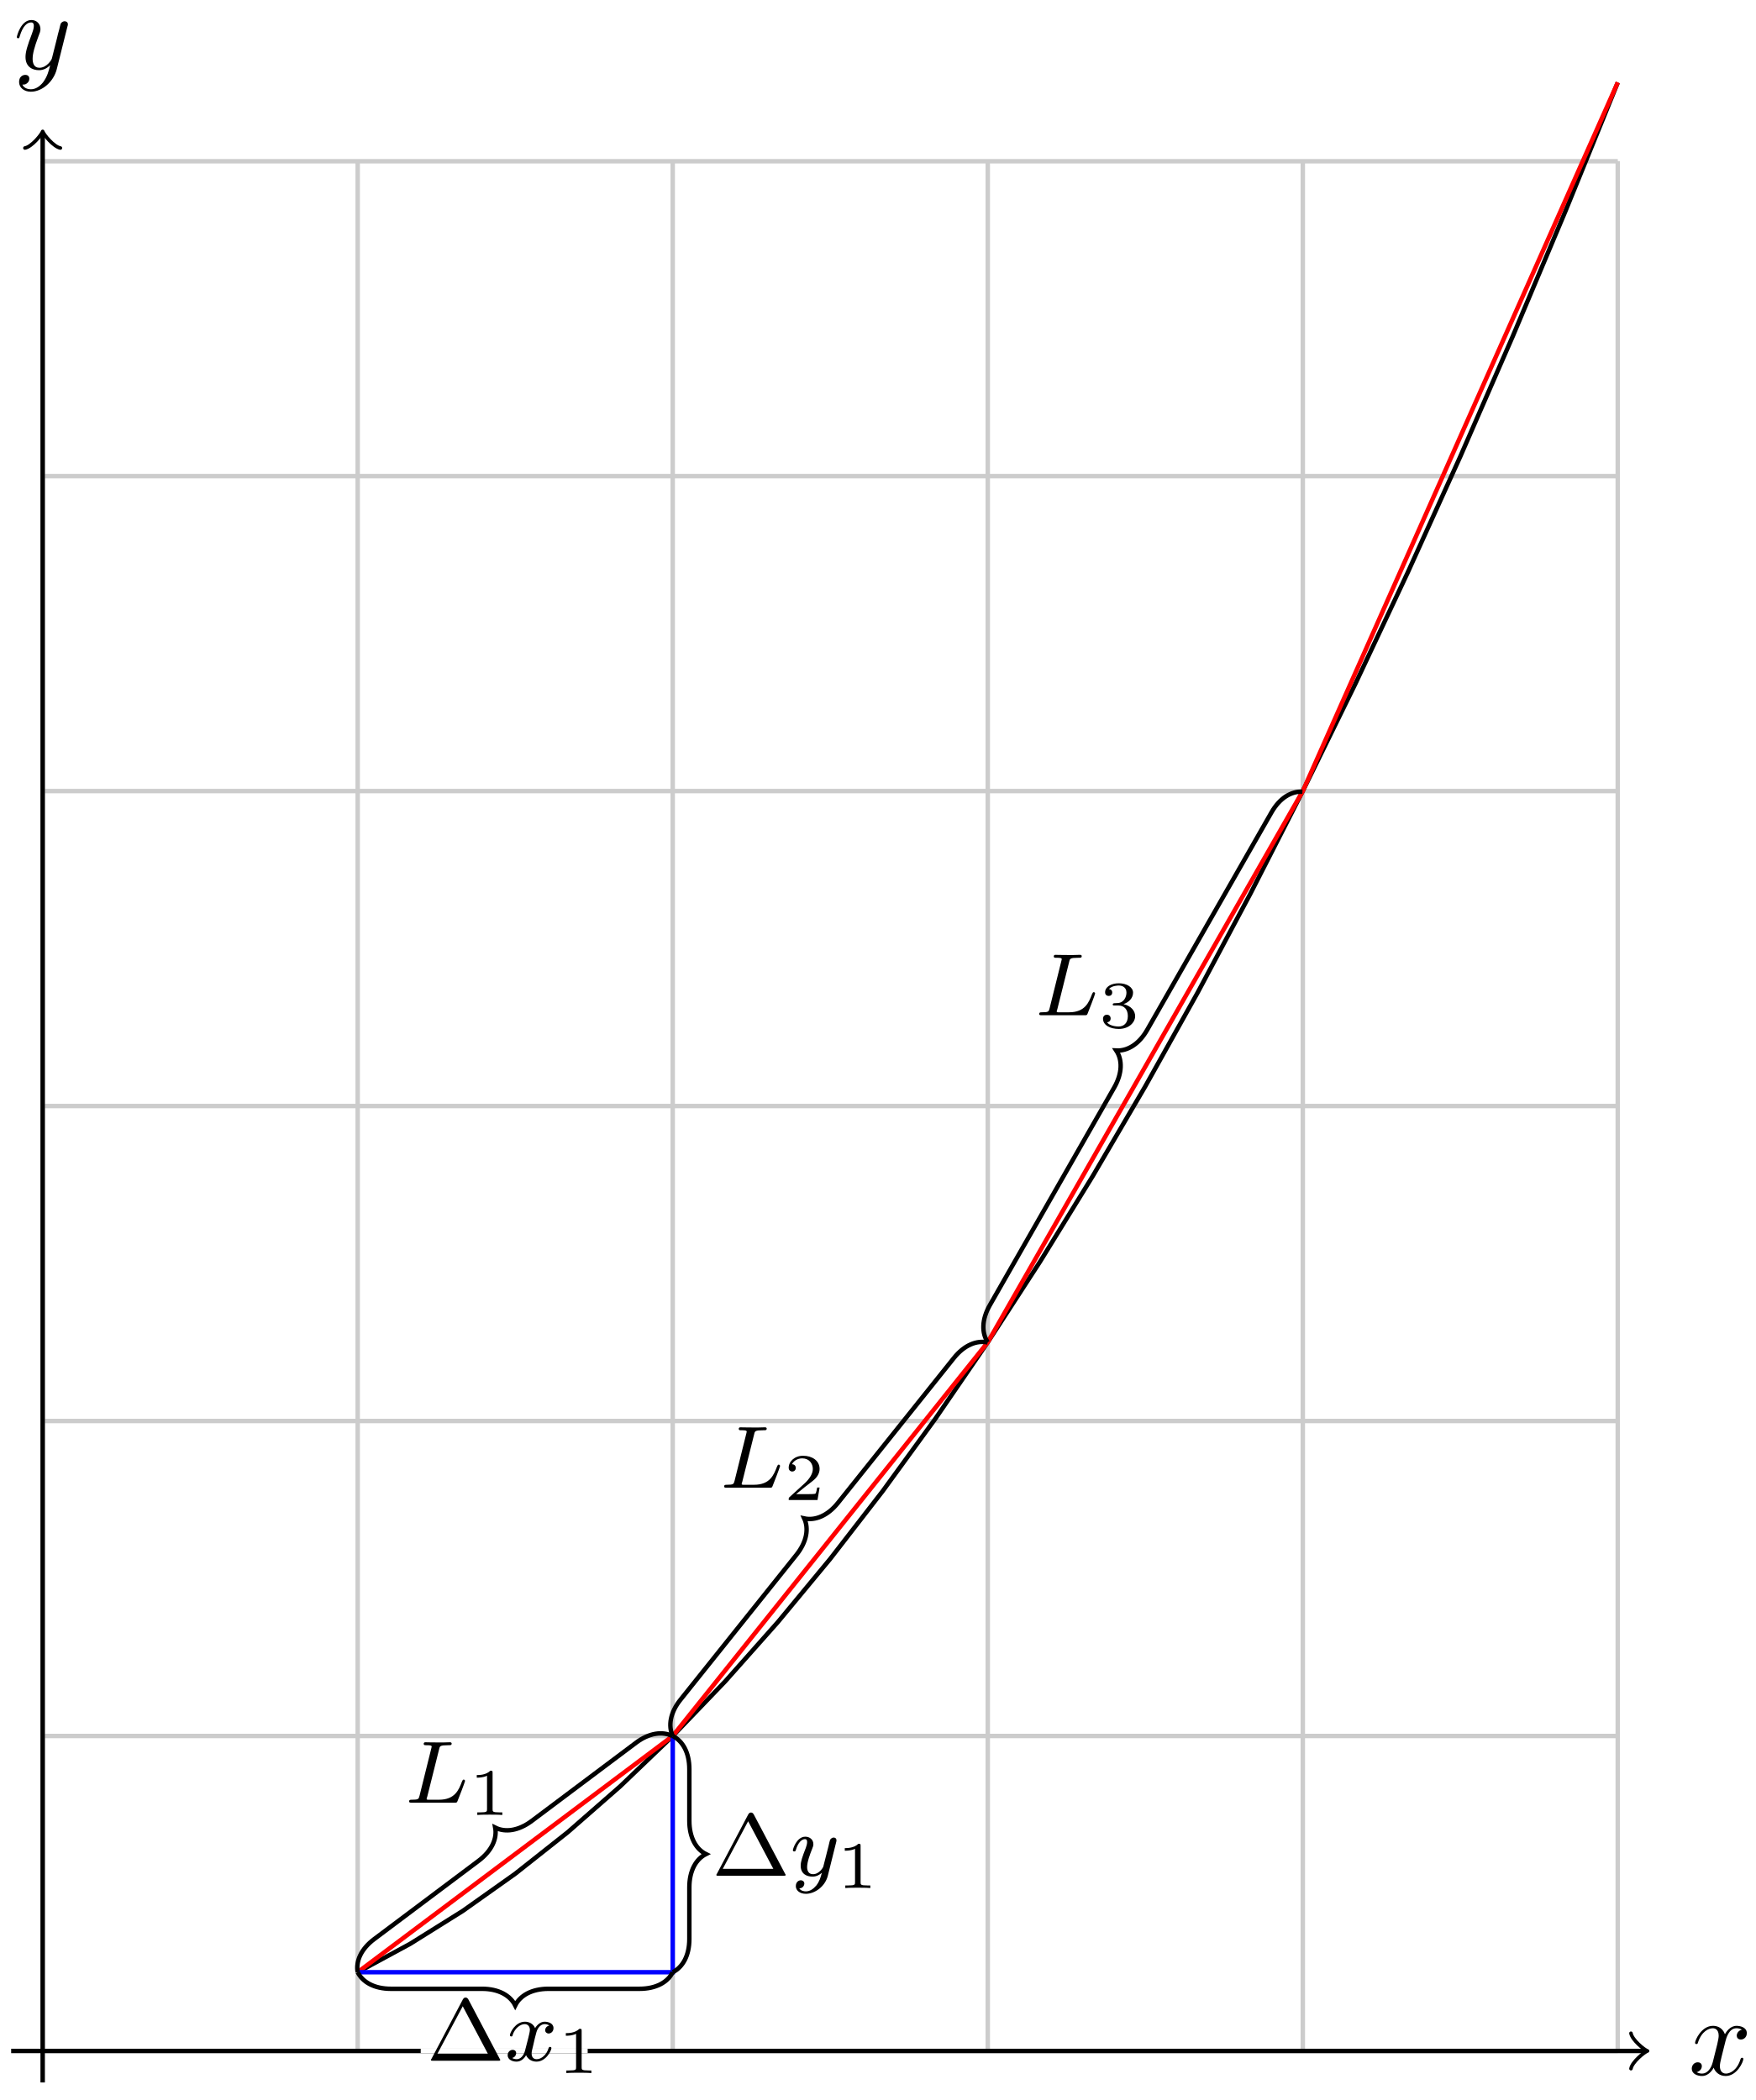
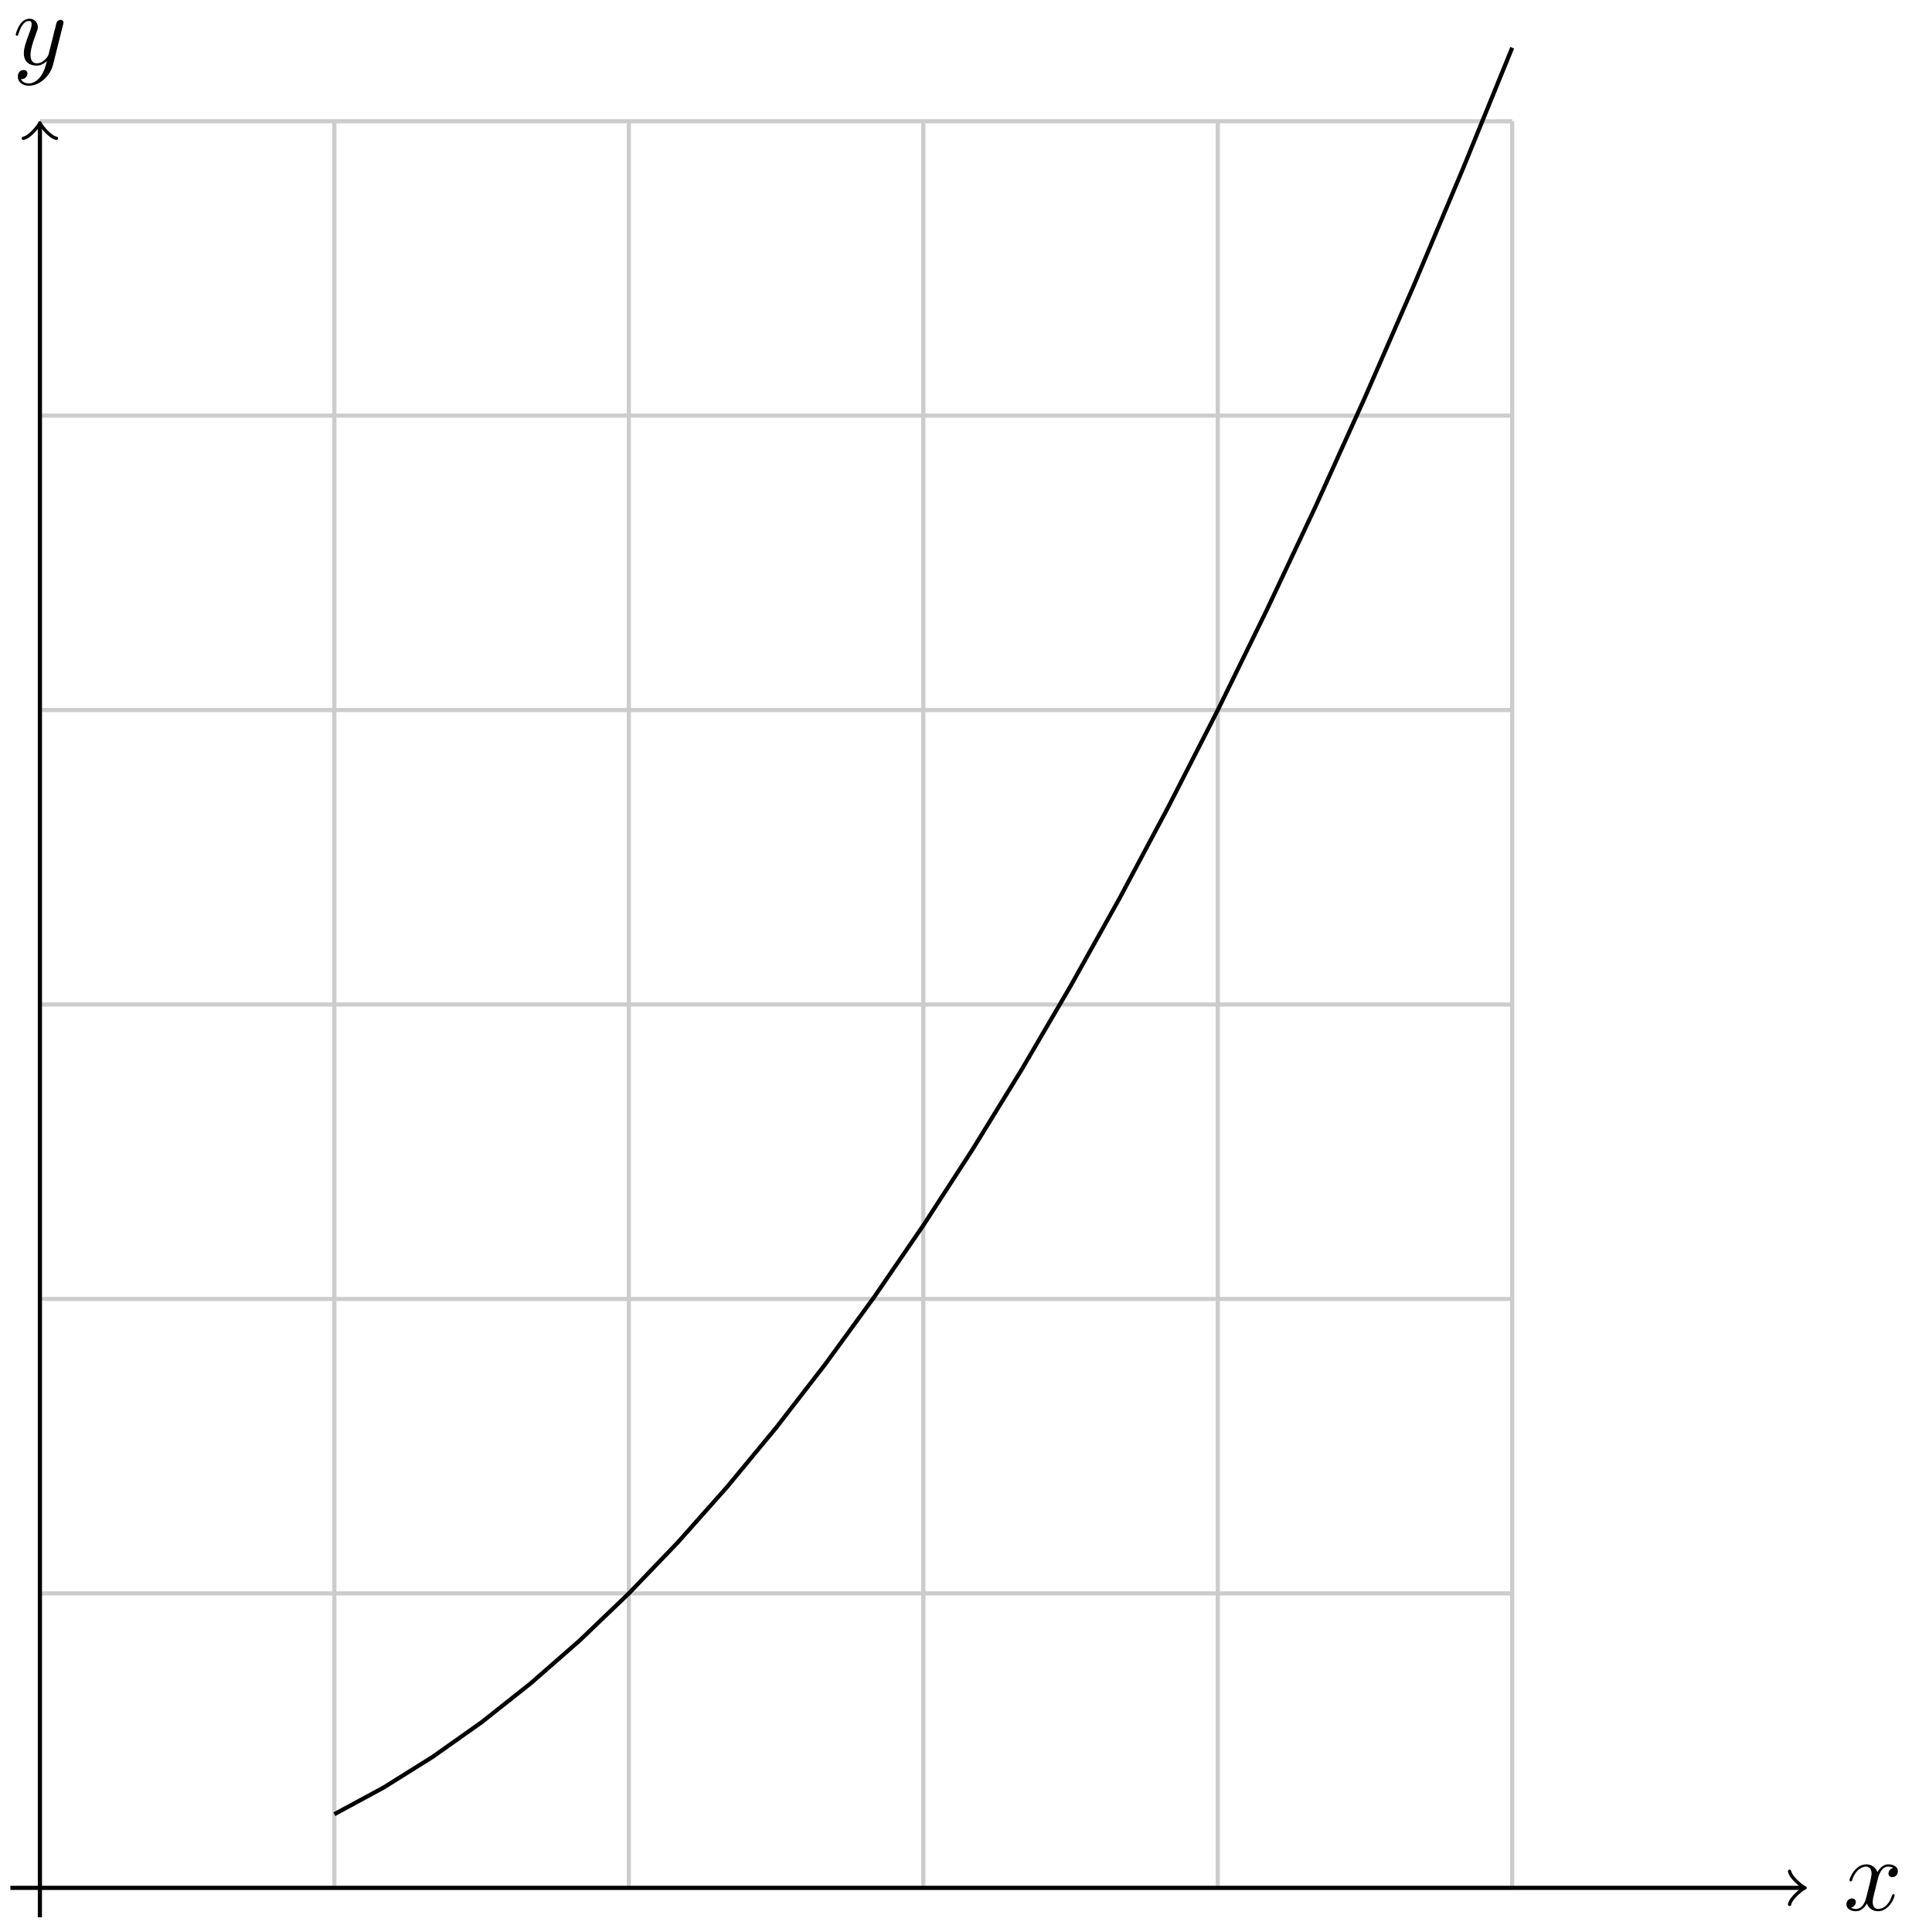
- <svg xmlns="http://www.w3.org/2000/svg" xmlns:xlink="http://www.w3.org/1999/xlink" width="158pt" height="189pt" viewBox="0 0 158 189" version="1.1">
+ <svg xmlns="http://www.w3.org/2000/svg" xmlns:xlink="http://www.w3.org/1999/xlink" width="184pt" height="186pt" viewBox="0 0 184 186" version="1.1">
  <defs>
    <g>
      <symbol overflow="visible" id="glyph0-0">
        <path style="stroke:none;" d="" />
      </symbol>
      <symbol overflow="visible" id="glyph0-1">
        <path style="stroke:none;" d="M 3.328 -3.016 C 3.391 -3.266 3.625 -4.188 4.312 -4.188 C 4.359 -4.188 4.609 -4.188 4.812 -4.062 C 4.531 -4 4.344 -3.766 4.344 -3.516 C 4.344 -3.359 4.453 -3.172 4.719 -3.172 C 4.938 -3.172 5.25 -3.344 5.25 -3.75 C 5.25 -4.266 4.672 -4.406 4.328 -4.406 C 3.75 -4.406 3.406 -3.875 3.281 -3.656 C 3.031 -4.312 2.5 -4.406 2.203 -4.406 C 1.172 -4.406 0.594 -3.125 0.594 -2.875 C 0.594 -2.766 0.703 -2.766 0.719 -2.766 C 0.797 -2.766 0.828 -2.797 0.844 -2.875 C 1.188 -3.938 1.844 -4.188 2.188 -4.188 C 2.375 -4.188 2.719 -4.094 2.719 -3.516 C 2.719 -3.203 2.547 -2.547 2.188 -1.141 C 2.031 -0.531 1.672 -0.109 1.234 -0.109 C 1.172 -0.109 0.953 -0.109 0.734 -0.234 C 0.984 -0.297 1.203 -0.5 1.203 -0.781 C 1.203 -1.047 0.984 -1.125 0.844 -1.125 C 0.531 -1.125 0.297 -0.875 0.297 -0.547 C 0.297 -0.094 0.781 0.109 1.219 0.109 C 1.891 0.109 2.25 -0.594 2.266 -0.641 C 2.391 -0.281 2.75 0.109 3.344 0.109 C 4.375 0.109 4.938 -1.172 4.938 -1.422 C 4.938 -1.531 4.859 -1.531 4.828 -1.531 C 4.734 -1.531 4.719 -1.484 4.688 -1.422 C 4.359 -0.344 3.688 -0.109 3.375 -0.109 C 2.984 -0.109 2.828 -0.422 2.828 -0.766 C 2.828 -0.984 2.875 -1.203 2.984 -1.641 Z M 3.328 -3.016 " />
      </symbol>
      <symbol overflow="visible" id="glyph0-2">
        <path style="stroke:none;" d="M 4.844 -3.797 C 4.891 -3.938 4.891 -3.953 4.891 -4.031 C 4.891 -4.203 4.75 -4.297 4.594 -4.297 C 4.5 -4.297 4.344 -4.234 4.25 -4.094 C 4.234 -4.031 4.141 -3.734 4.109 -3.547 C 4.031 -3.297 3.969 -3.016 3.906 -2.75 L 3.453 -0.953 C 3.422 -0.812 2.984 -0.109 2.328 -0.109 C 1.828 -0.109 1.719 -0.547 1.719 -0.922 C 1.719 -1.375 1.891 -2 2.219 -2.875 C 2.375 -3.281 2.422 -3.391 2.422 -3.594 C 2.422 -4.031 2.109 -4.406 1.609 -4.406 C 0.656 -4.406 0.297 -2.953 0.297 -2.875 C 0.297 -2.766 0.391 -2.766 0.406 -2.766 C 0.516 -2.766 0.516 -2.797 0.562 -2.953 C 0.844 -3.891 1.234 -4.188 1.578 -4.188 C 1.656 -4.188 1.828 -4.188 1.828 -3.875 C 1.828 -3.625 1.719 -3.359 1.656 -3.172 C 1.25 -2.109 1.078 -1.547 1.078 -1.078 C 1.078 -0.188 1.703 0.109 2.297 0.109 C 2.688 0.109 3.016 -0.062 3.297 -0.344 C 3.172 0.172 3.047 0.672 2.656 1.203 C 2.391 1.531 2.016 1.828 1.562 1.828 C 1.422 1.828 0.969 1.797 0.797 1.406 C 0.953 1.406 1.094 1.406 1.219 1.281 C 1.328 1.203 1.422 1.062 1.422 0.875 C 1.422 0.562 1.156 0.531 1.062 0.531 C 0.828 0.531 0.5 0.688 0.5 1.172 C 0.5 1.672 0.938 2.047 1.562 2.047 C 2.578 2.047 3.609 1.141 3.891 0.016 Z M 4.844 -3.797 " />
      </symbol>
-       <symbol overflow="visible" id="glyph1-0">
-         <path style="stroke:none;" d="" />
-       </symbol>
-       <symbol overflow="visible" id="glyph1-1">
-         <path style="stroke:none;" d="M 3.094 -4.828 C 3.156 -5.094 3.172 -5.172 3.906 -5.172 C 4.141 -5.172 4.219 -5.172 4.219 -5.328 C 4.219 -5.344 4.203 -5.438 4.078 -5.438 C 3.906 -5.438 3.672 -5.422 3.5 -5.422 L 2.938 -5.422 C 2.109 -5.422 1.906 -5.438 1.859 -5.438 C 1.828 -5.438 1.703 -5.438 1.703 -5.297 C 1.703 -5.172 1.797 -5.172 1.922 -5.172 C 2.188 -5.172 2.422 -5.172 2.422 -5.047 C 2.422 -5.016 2.422 -5.016 2.391 -4.906 L 1.328 -0.625 C 1.25 -0.328 1.234 -0.266 0.641 -0.266 C 0.5 -0.266 0.391 -0.266 0.391 -0.109 C 0.391 0 0.5 0 0.641 0 L 4.484 0 C 4.688 0 4.688 -0.016 4.75 -0.156 C 4.844 -0.375 5.422 -1.875 5.422 -1.953 C 5.422 -2.031 5.359 -2.078 5.297 -2.078 C 5.219 -2.078 5.203 -2.016 5.141 -1.891 C 4.859 -1.156 4.516 -0.266 3.078 -0.266 L 2.078 -0.266 C 2 -0.281 1.969 -0.281 1.969 -0.328 C 1.969 -0.391 1.984 -0.469 2.016 -0.516 Z M 3.094 -4.828 " />
-       </symbol>
-       <symbol overflow="visible" id="glyph1-2">
-         <path style="stroke:none;" d="M 4 -3.172 C 3.641 -3.094 3.625 -2.781 3.625 -2.75 C 3.625 -2.578 3.766 -2.453 3.938 -2.453 C 4.109 -2.453 4.375 -2.594 4.375 -2.938 C 4.375 -3.391 3.875 -3.516 3.578 -3.516 C 3.219 -3.516 2.906 -3.25 2.719 -2.938 C 2.547 -3.359 2.141 -3.516 1.812 -3.516 C 0.938 -3.516 0.453 -2.516 0.453 -2.297 C 0.453 -2.219 0.516 -2.188 0.578 -2.188 C 0.672 -2.188 0.688 -2.234 0.703 -2.328 C 0.891 -2.906 1.375 -3.297 1.781 -3.297 C 2.094 -3.297 2.25 -3.062 2.25 -2.781 C 2.25 -2.625 2.156 -2.25 2.094 -2 C 2.031 -1.766 1.859 -1.062 1.812 -0.906 C 1.703 -0.484 1.422 -0.141 1.062 -0.141 C 1.031 -0.141 0.828 -0.141 0.656 -0.25 C 1.016 -0.344 1.016 -0.672 1.016 -0.688 C 1.016 -0.875 0.875 -0.984 0.703 -0.984 C 0.484 -0.984 0.25 -0.797 0.25 -0.5 C 0.25 -0.125 0.641 0.078 1.047 0.078 C 1.469 0.078 1.766 -0.234 1.906 -0.5 C 2.094 -0.109 2.453 0.078 2.844 0.078 C 3.703 0.078 4.188 -0.922 4.188 -1.141 C 4.188 -1.219 4.125 -1.25 4.062 -1.25 C 3.969 -1.25 3.953 -1.188 3.922 -1.109 C 3.766 -0.578 3.312 -0.141 2.859 -0.141 C 2.594 -0.141 2.406 -0.312 2.406 -0.656 C 2.406 -0.812 2.453 -1 2.562 -1.438 C 2.609 -1.688 2.781 -2.375 2.828 -2.531 C 2.938 -2.953 3.219 -3.297 3.578 -3.297 C 3.625 -3.297 3.828 -3.297 4 -3.172 Z M 4 -3.172 " />
-       </symbol>
-       <symbol overflow="visible" id="glyph1-3">
-         <path style="stroke:none;" d="M 4.125 -3 C 4.156 -3.109 4.156 -3.125 4.156 -3.188 C 4.156 -3.391 4 -3.438 3.906 -3.438 C 3.859 -3.438 3.688 -3.422 3.578 -3.219 C 3.562 -3.172 3.484 -2.891 3.453 -2.719 L 2.969 -0.812 C 2.969 -0.781 2.625 -0.141 2.047 -0.141 C 1.656 -0.141 1.516 -0.438 1.516 -0.781 C 1.516 -1.25 1.781 -1.953 1.969 -2.422 C 2.047 -2.625 2.078 -2.688 2.078 -2.844 C 2.078 -3.281 1.719 -3.516 1.359 -3.516 C 0.562 -3.516 0.234 -2.391 0.234 -2.297 C 0.234 -2.219 0.297 -2.188 0.359 -2.188 C 0.469 -2.188 0.469 -2.234 0.5 -2.312 C 0.703 -3.016 1.047 -3.297 1.328 -3.297 C 1.453 -3.297 1.516 -3.219 1.516 -3.031 C 1.516 -2.859 1.453 -2.672 1.406 -2.531 C 1.078 -1.688 0.938 -1.281 0.938 -0.906 C 0.938 -0.125 1.531 0.078 2 0.078 C 2.375 0.078 2.641 -0.094 2.844 -0.266 C 2.719 0.172 2.641 0.484 2.344 0.875 C 2.078 1.188 1.766 1.406 1.406 1.406 C 1.266 1.406 0.969 1.375 0.812 1.141 C 1.234 1.109 1.266 0.75 1.266 0.703 C 1.266 0.516 1.109 0.406 0.953 0.406 C 0.766 0.406 0.5 0.547 0.5 0.938 C 0.5 1.312 0.844 1.625 1.406 1.625 C 2.219 1.625 3.125 0.969 3.375 0.016 Z M 4.125 -3 " />
-       </symbol>
-       <symbol overflow="visible" id="glyph2-0">
-         <path style="stroke:none;" d="" />
-       </symbol>
-       <symbol overflow="visible" id="glyph2-1">
-         <path style="stroke:none;" d="M 2.141 -3.797 C 2.141 -3.984 2.125 -3.984 1.938 -3.984 C 1.547 -3.594 0.938 -3.594 0.719 -3.594 L 0.719 -3.359 C 0.875 -3.359 1.281 -3.359 1.641 -3.531 L 1.641 -0.516 C 1.641 -0.312 1.641 -0.234 1.016 -0.234 L 0.766 -0.234 L 0.766 0 C 1.094 -0.031 1.562 -0.031 1.891 -0.031 C 2.219 -0.031 2.688 -0.031 3.016 0 L 3.016 -0.234 L 2.766 -0.234 C 2.141 -0.234 2.141 -0.312 2.141 -0.516 Z M 2.141 -3.797 " />
-       </symbol>
-       <symbol overflow="visible" id="glyph2-2">
-         <path style="stroke:none;" d="M 3.219 -1.125 L 3 -1.125 C 2.984 -1.031 2.922 -0.641 2.844 -0.578 C 2.797 -0.531 2.312 -0.531 2.219 -0.531 L 1.109 -0.531 L 1.875 -1.156 C 2.078 -1.328 2.609 -1.703 2.797 -1.891 C 2.969 -2.062 3.219 -2.375 3.219 -2.797 C 3.219 -3.547 2.547 -3.984 1.734 -3.984 C 0.969 -3.984 0.438 -3.469 0.438 -2.906 C 0.438 -2.609 0.688 -2.562 0.75 -2.562 C 0.906 -2.562 1.078 -2.672 1.078 -2.891 C 1.078 -3.016 1 -3.219 0.734 -3.219 C 0.875 -3.516 1.234 -3.75 1.656 -3.75 C 2.281 -3.75 2.609 -3.281 2.609 -2.797 C 2.609 -2.375 2.328 -1.938 1.922 -1.547 L 0.5 -0.25 C 0.438 -0.188 0.438 -0.188 0.438 0 L 3.031 0 Z M 3.219 -1.125 " />
-       </symbol>
-       <symbol overflow="visible" id="glyph2-3">
-         <path style="stroke:none;" d="M 1.766 -1.984 C 2.266 -1.984 2.609 -1.641 2.609 -1.031 C 2.609 -0.375 2.219 -0.094 1.781 -0.094 C 1.609 -0.094 1 -0.125 0.734 -0.469 C 0.969 -0.5 1.062 -0.656 1.062 -0.812 C 1.062 -1.016 0.922 -1.156 0.719 -1.156 C 0.562 -1.156 0.375 -1.047 0.375 -0.797 C 0.375 -0.203 1.031 0.125 1.797 0.125 C 2.688 0.125 3.266 -0.438 3.266 -1.031 C 3.266 -1.469 2.938 -1.938 2.219 -2.109 C 2.703 -2.266 3.078 -2.656 3.078 -3.141 C 3.078 -3.625 2.516 -3.984 1.797 -3.984 C 1.094 -3.984 0.562 -3.656 0.562 -3.172 C 0.562 -2.906 0.766 -2.844 0.891 -2.844 C 1.047 -2.844 1.203 -2.938 1.203 -3.156 C 1.203 -3.344 1.078 -3.453 0.906 -3.469 C 1.188 -3.781 1.734 -3.781 1.797 -3.781 C 2.094 -3.781 2.484 -3.641 2.484 -3.141 C 2.484 -2.812 2.297 -2.234 1.688 -2.203 C 1.578 -2.203 1.422 -2.188 1.375 -2.188 C 1.312 -2.172 1.25 -2.172 1.25 -2.078 C 1.25 -1.984 1.312 -1.984 1.406 -1.984 Z M 1.766 -1.984 " />
-       </symbol>
-       <symbol overflow="visible" id="glyph3-0">
-         <path style="stroke:none;" d="" />
-       </symbol>
-       <symbol overflow="visible" id="glyph3-1">
-         <path style="stroke:none;" d="M 3.766 -5.531 C 3.672 -5.688 3.578 -5.688 3.516 -5.688 C 3.469 -5.688 3.375 -5.688 3.281 -5.531 L 0.469 -0.203 C 0.406 -0.109 0.406 -0.094 0.406 -0.078 C 0.406 0 0.469 0 0.594 0 L 6.453 0 C 6.578 0 6.641 0 6.641 -0.078 C 6.641 -0.094 6.641 -0.109 6.578 -0.203 Z M 3.266 -4.906 L 5.531 -0.625 L 0.984 -0.625 Z M 3.266 -4.906 " />
-       </symbol>
    </g>
  </defs>
  <g id="surface1">
-     <path style="fill:none;stroke-width:0.399;stroke-linecap:butt;stroke-linejoin:miter;stroke:rgb(79.999%,79.999%,79.999%);stroke-opacity:1;stroke-miterlimit:10;" d="M 0.002 0 L 141.732 0 M 0.002 28.347 L 141.732 28.347 M 0.002 56.694 L 141.732 56.694 M 0.002 85.041 L 141.732 85.041 M 0.002 113.387 L 141.732 113.387 M 0.002 141.734 L 141.732 141.734 M 0.002 170.069 L 141.732 170.069 M 0.002 0 L 0.002 170.081 M 28.346 0 L 28.346 170.081 M 56.693 0 L 56.693 170.081 M 85.041 0 L 85.041 170.081 M 113.389 0 L 113.389 170.081 M 141.725 0 L 141.725 170.081 " transform="matrix(1,0,0,-1.00003,3.838,184.5861)" />
-     <path style="fill:none;stroke-width:0.399;stroke-linecap:butt;stroke-linejoin:miter;stroke:rgb(0%,0%,0%);stroke-opacity:1;stroke-miterlimit:10;" d="M -2.834 0 L 144.111 0 " transform="matrix(1,0,0,-1.00003,3.838,184.5861)" />
-     <path style="fill:none;stroke-width:0.319;stroke-linecap:round;stroke-linejoin:round;stroke:rgb(0%,0%,0%);stroke-opacity:1;stroke-miterlimit:10;" d="M -1.195 1.594 C -1.097 0.996 0.001 0.098 0.297 0 C 0.001 -0.101 -1.097 -0.996 -1.195 -1.593 " transform="matrix(1,0,0,-1.00003,147.9486,184.5861)" />
+     <path style="fill:none;stroke-width:0.399;stroke-linecap:butt;stroke-linejoin:miter;stroke:rgb(79.999%,79.999%,79.999%);stroke-opacity:1;stroke-miterlimit:10;" d="M 0.001 -0.002 L 141.735 -0.002 M 0.001 28.345 L 141.735 28.345 M 0.001 56.693 L 141.735 56.693 M 0.001 85.04 L 141.735 85.04 M 0.001 113.387 L 141.735 113.387 M 0.001 141.734 L 141.735 141.734 M 0.001 170.069 L 141.735 170.069 M 0.001 -0.002 L 0.001 170.081 M 28.346 -0.002 L 28.346 170.081 M 56.695 -0.002 L 56.695 170.081 M 85.041 -0.002 L 85.041 170.081 M 113.386 -0.002 L 113.386 170.081 M 141.724 -0.002 L 141.724 170.081 " transform="matrix(1.00008,0,0,-1.00002,3.839107,181.7484)" />
+     <path style="fill:none;stroke-width:0.399;stroke-linecap:butt;stroke-linejoin:miter;stroke:rgb(0%,0%,0%);stroke-opacity:1;stroke-miterlimit:10;" d="M -2.835 -0.002 L 169.624 -0.002 " transform="matrix(1.00008,0,0,-1.00002,3.839107,181.7484)" />
+     <path style="fill:none;stroke-width:0.319;stroke-linecap:round;stroke-linejoin:round;stroke:rgb(0%,0%,0%);stroke-opacity:1;stroke-miterlimit:10;" d="M -1.194 1.592 C -1.096 0.994 0.001 0.1 0.298 -0.002 C 0.001 -0.099 -1.096 -0.998 -1.194 -1.595 " transform="matrix(1.00008,0,0,-1.00002,173.4752,181.7484)" />
    <g style="fill:rgb(0%,0%,0%);fill-opacity:1;">
-       <use xlink:href="#glyph0-1" x="151.927" y="186.731" />
+       <use xlink:href="#glyph0-1" x="177.454" y="183.893" />
    </g>
-     <path style="fill:none;stroke-width:0.399;stroke-linecap:butt;stroke-linejoin:miter;stroke:rgb(0%,0%,0%);stroke-opacity:1;stroke-miterlimit:10;" d="M 0.002 -2.836 L 0.002 172.456 " transform="matrix(1,0,0,-1.00003,3.838,184.5861)" />
-     <path style="fill:none;stroke-width:0.319;stroke-linecap:round;stroke-linejoin:round;stroke:rgb(0%,0%,0%);stroke-opacity:1;stroke-miterlimit:10;" d="M -1.197 1.596 C -1.095 0.998 -0.001 0.1 0.299 -0.002 C -0.001 -0.1 -1.095 -0.998 -1.197 -1.596 " transform="matrix(0,-1.00003,-1,0,3.838,12.12354)" />
+     <path style="fill:none;stroke-width:0.399;stroke-linecap:butt;stroke-linejoin:miter;stroke:rgb(0%,0%,0%);stroke-opacity:1;stroke-miterlimit:10;" d="M 0.001 -2.834 L 0.001 169.624 " transform="matrix(1.00008,0,0,-1.00002,3.839107,181.7484)" />
+     <path style="fill:none;stroke-width:0.319;stroke-linecap:round;stroke-linejoin:round;stroke:rgb(0%,0%,0%);stroke-opacity:1;stroke-miterlimit:10;" d="M -1.194 1.593 C -1.096 0.995 0.001 0.101 0.298 -0.001 C 0.001 -0.098 -1.096 -0.997 -1.194 -1.594 " transform="matrix(0,-1.00002,-1.00008,0,3.839107,12.12241)" />
    <g style="fill:rgb(0%,0%,0%);fill-opacity:1;">
-       <use xlink:href="#glyph0-2" x="1.217" y="6.208" />
+       <use xlink:href="#glyph0-2" x="1.218" y="6.207" />
    </g>
-     <path style="fill:none;stroke-width:0.399;stroke-linecap:butt;stroke-linejoin:miter;stroke:rgb(0%,0%,0%);stroke-opacity:1;stroke-miterlimit:10;" d="M 28.346 7.086 L 33.072 9.644 L 37.795 12.597 L 42.517 15.945 L 47.244 19.683 L 51.967 23.816 L 56.693 28.343 L 61.416 33.265 L 66.139 38.581 L 70.865 44.288 L 75.588 50.389 L 80.314 56.885 L 85.037 63.776 L 89.76 71.057 L 94.486 78.736 L 99.209 86.806 L 103.935 95.267 L 108.658 104.126 L 113.381 113.376 L 118.107 123.02 L 122.83 133.059 L 127.557 143.492 L 132.279 154.316 L 137.002 165.538 L 141.728 177.151 " transform="matrix(1,0,0,-1.00003,3.838,184.5861)" />
-     <path style="fill:none;stroke-width:0.399;stroke-linecap:butt;stroke-linejoin:miter;stroke:rgb(100%,0%,0%);stroke-opacity:1;stroke-miterlimit:10;" d="M 28.346 7.086 L 56.693 28.347 L 85.041 63.78 L 113.389 113.387 L 141.732 177.167 " transform="matrix(1,0,0,-1.00003,3.838,184.5861)" />
-     <path style="fill:none;stroke-width:0.399;stroke-linecap:butt;stroke-linejoin:miter;stroke:rgb(0%,0%,100%);stroke-opacity:1;stroke-miterlimit:10;" d="M 28.346 7.086 L 56.693 7.086 L 56.693 28.347 " transform="matrix(1,0,0,-1.00003,3.838,184.5861)" />
-     <path style="fill:none;stroke-width:0.399;stroke-linecap:butt;stroke-linejoin:miter;stroke:rgb(100%,100%,100%);stroke-opacity:1;stroke-miterlimit:10;" d="M 34.017 0 L 49.041 0 " transform="matrix(1,0,0,-1.00003,3.838,184.5861)" />
-     <path style="fill:none;stroke-width:0.399;stroke-linecap:butt;stroke-linejoin:miter;stroke:rgb(0%,0%,0%);stroke-opacity:1;stroke-miterlimit:10;" d="M 28.346 7.086 C 28.166 8.074 28.646 9.18 29.842 10.074 L 39.224 17.113 C 40.42 18.011 40.9 19.117 40.721 20.101 C 41.615 19.652 42.81 19.804 44.006 20.699 L 53.389 27.738 C 54.584 28.636 55.779 28.785 56.678 28.335 " transform="matrix(1,0,0,-1.00003,3.838,184.5861)" />
-     <g style="fill:rgb(0%,0%,0%);fill-opacity:1;">
-       <use xlink:href="#glyph1-1" x="36.422" y="162.241" />
-     </g>
-     <g style="fill:rgb(0%,0%,0%);fill-opacity:1;">
-       <use xlink:href="#glyph2-1" x="42.181" y="163.349" />
-     </g>
-     <path style="fill:none;stroke-width:0.399;stroke-linecap:butt;stroke-linejoin:miter;stroke:rgb(0%,0%,0%);stroke-opacity:1;stroke-miterlimit:10;" d="M 56.693 7.086 C 56.244 6.191 55.201 5.594 53.705 5.594 L 45.51 5.594 C 44.014 5.594 42.967 4.996 42.521 4.098 C 42.072 4.996 41.025 5.594 39.533 5.594 L 31.334 5.594 C 29.842 5.594 28.795 6.191 28.346 7.086 " transform="matrix(1,0,0,-1.00003,3.838,184.5861)" />
-     <g style="fill:rgb(0%,0%,0%);fill-opacity:1;">
-       <use xlink:href="#glyph3-1" x="38.371" y="185.469" />
-     </g>
-     <g style="fill:rgb(0%,0%,0%);fill-opacity:1;">
-       <use xlink:href="#glyph1-2" x="45.428" y="185.469" />
-     </g>
-     <g style="fill:rgb(0%,0%,0%);fill-opacity:1;">
-       <use xlink:href="#glyph2-1" x="50.195" y="186.576" />
-     </g>
-     <path style="fill:none;stroke-width:0.399;stroke-linecap:butt;stroke-linejoin:miter;stroke:rgb(0%,0%,0%);stroke-opacity:1;stroke-miterlimit:10;" d="M 56.693 28.347 C 57.592 27.898 58.189 26.851 58.189 25.359 L 58.189 20.707 C 58.189 19.211 58.787 18.164 59.682 17.718 C 58.787 17.269 58.189 16.222 58.189 14.726 L 58.189 10.074 C 58.189 8.582 57.592 7.535 56.693 7.086 " transform="matrix(1,0,0,-1.00003,3.838,184.5861)" />
-     <g style="fill:rgb(0%,0%,0%);fill-opacity:1;">
-       <use xlink:href="#glyph3-1" x="64.051" y="168.818" />
-     </g>
-     <g style="fill:rgb(0%,0%,0%);fill-opacity:1;">
-       <use xlink:href="#glyph1-3" x="71.108" y="168.818" />
-     </g>
-     <g style="fill:rgb(0%,0%,0%);fill-opacity:1;">
-       <use xlink:href="#glyph2-1" x="75.294" y="169.925" />
-     </g>
-     <path style="fill:none;stroke-width:0.399;stroke-linecap:butt;stroke-linejoin:miter;stroke:rgb(0%,0%,0%);stroke-opacity:1;stroke-miterlimit:10;" d="M 56.693 28.347 C 56.275 29.257 56.459 30.449 57.392 31.613 L 67.826 44.655 C 68.76 45.823 68.947 47.014 68.529 47.925 C 69.506 47.714 70.627 48.155 71.56 49.323 L 81.994 62.366 C 82.928 63.533 84.049 63.975 85.029 63.764 " transform="matrix(1,0,0,-1.00003,3.838,184.5861)" />
-     <g style="fill:rgb(0%,0%,0%);fill-opacity:1;">
-       <use xlink:href="#glyph1-1" x="64.769" y="133.895" />
-     </g>
-     <g style="fill:rgb(0%,0%,0%);fill-opacity:1;">
-       <use xlink:href="#glyph2-2" x="70.528" y="135.002" />
-     </g>
-     <path style="fill:none;stroke-width:0.399;stroke-linecap:butt;stroke-linejoin:miter;stroke:rgb(0%,0%,0%);stroke-opacity:1;stroke-miterlimit:10;" d="M 85.041 63.78 C 84.486 64.615 84.486 65.819 85.225 67.115 L 96.416 86.701 C 97.158 87.998 97.158 89.201 96.603 90.037 C 97.603 89.982 98.642 90.591 99.381 91.888 L 110.572 111.473 C 111.314 112.77 112.353 113.384 113.353 113.329 " transform="matrix(1,0,0,-1.00003,3.838,184.5861)" />
-     <g style="fill:rgb(0%,0%,0%);fill-opacity:1;">
-       <use xlink:href="#glyph1-1" x="93.115" y="91.372" />
-     </g>
-     <g style="fill:rgb(0%,0%,0%);fill-opacity:1;">
-       <use xlink:href="#glyph2-3" x="98.874" y="92.479" />
-     </g>
+     <path style="fill:none;stroke-width:0.399;stroke-linecap:butt;stroke-linejoin:miter;stroke:rgb(0%,0%,0%);stroke-opacity:1;stroke-miterlimit:10;" d="M 28.346 7.088 L 33.072 9.647 L 37.795 12.6 L 42.521 15.943 L 47.243 19.685 L 51.969 23.818 L 56.692 28.345 L 61.418 33.267 L 66.14 38.58 L 70.866 44.29 L 75.588 50.392 L 80.315 56.884 L 85.037 63.774 L 89.763 71.059 L 94.485 78.735 L 99.208 86.805 L 103.934 95.27 L 108.656 104.125 L 113.382 113.375 L 118.105 123.023 L 122.831 133.058 L 127.553 143.492 L 132.279 154.32 L 137.001 165.538 L 141.728 177.151 " transform="matrix(1.00008,0,0,-1.00002,3.839107,181.7484)" />
  </g>
</svg>
